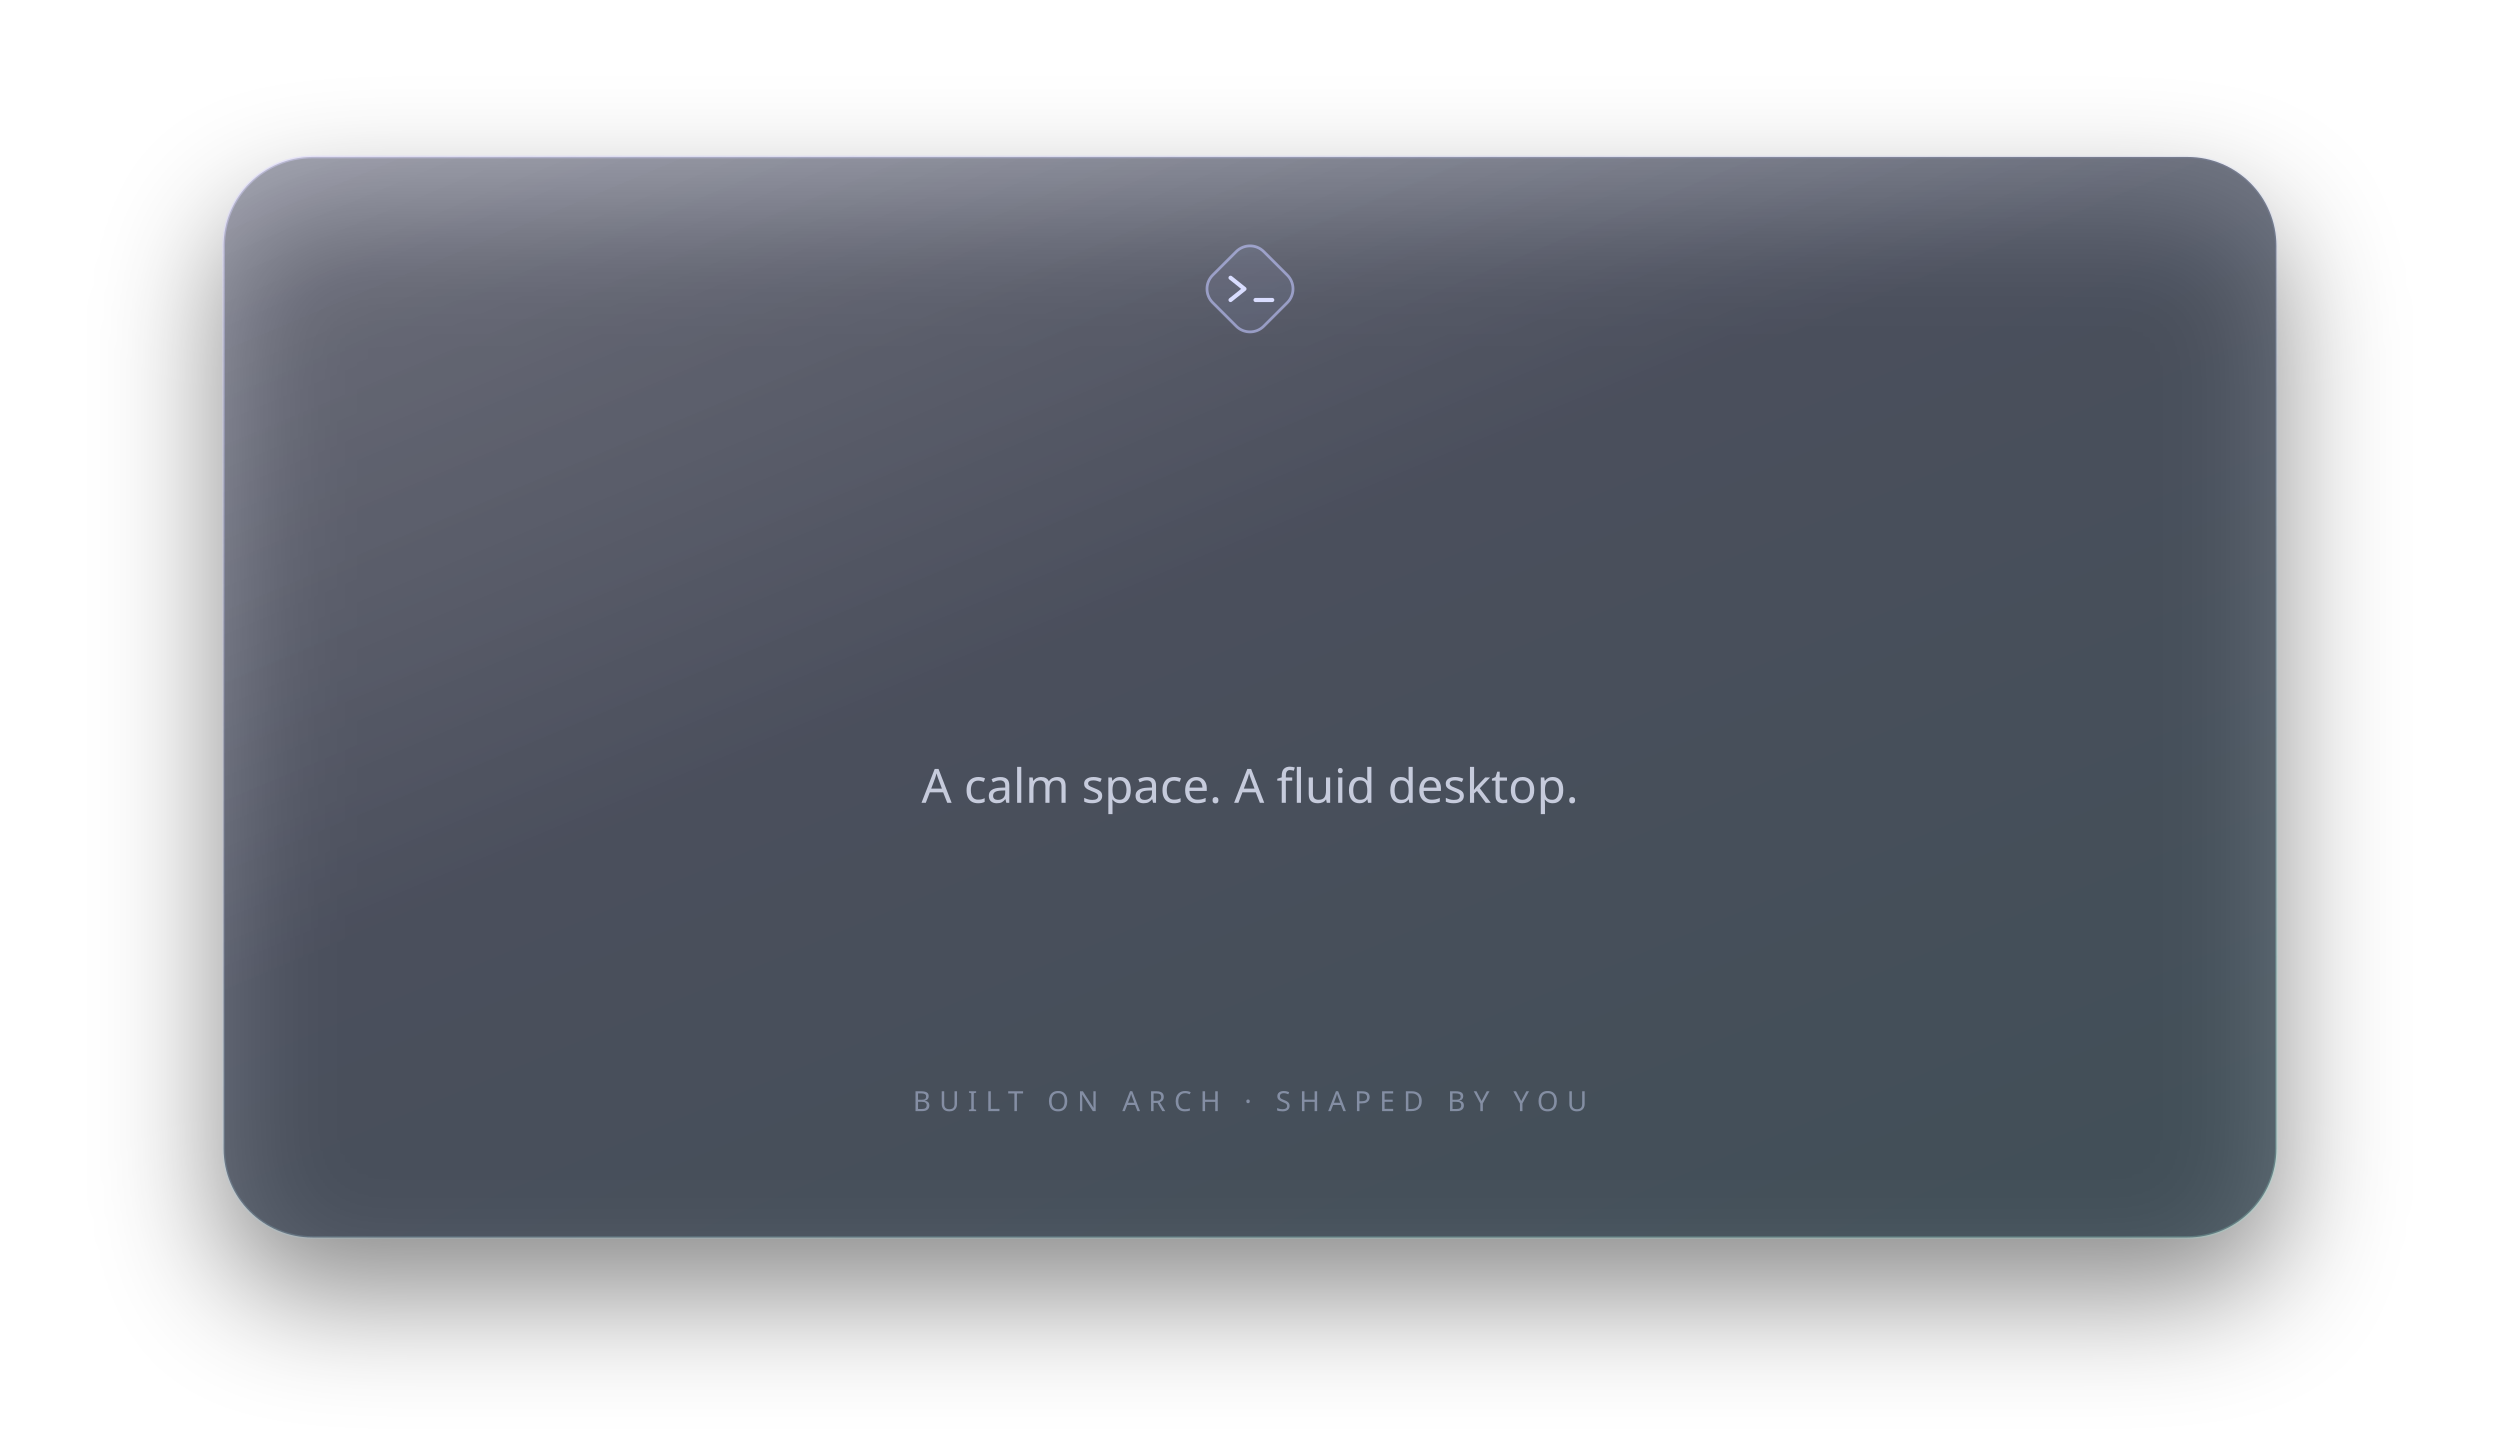
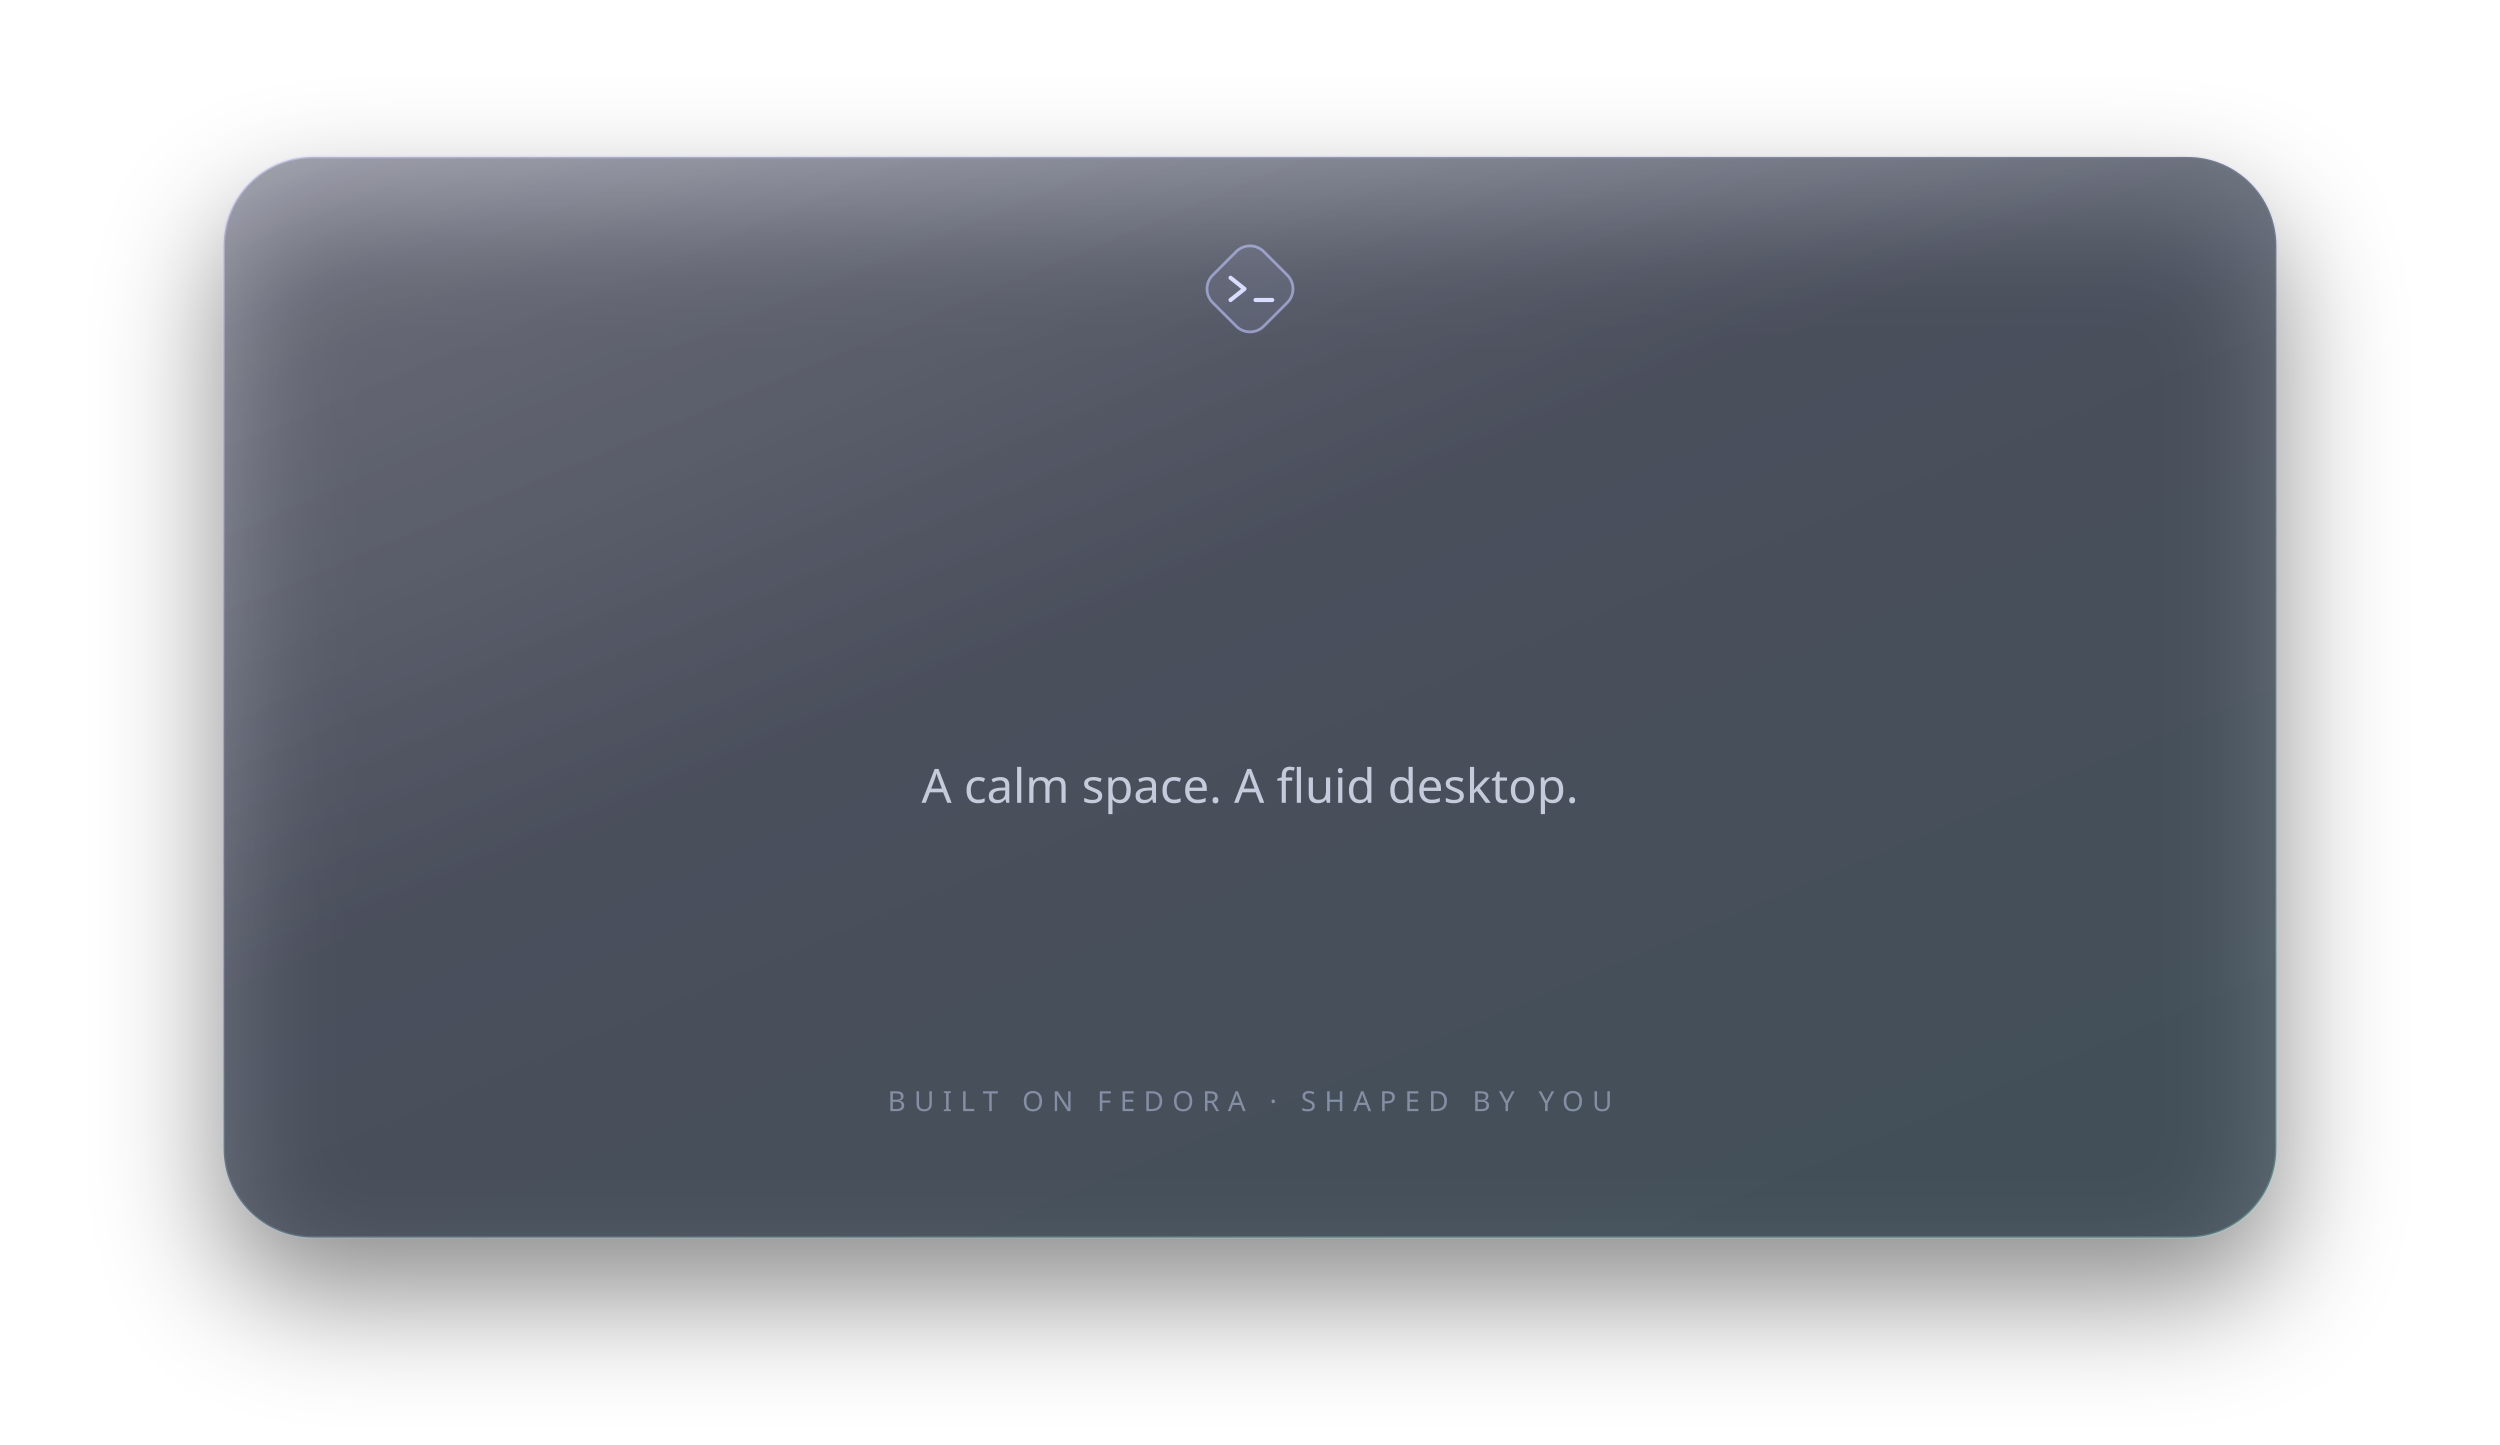
<svg xmlns="http://www.w3.org/2000/svg" width="900" height="520" viewBox="0 0 900 520">
  <defs>
    <linearGradient id="glass" x1="0" y1="0" x2=".8" y2="1">
      <stop stop-color="#4d5068" stop-opacity=".5" />
      <stop offset=".48" stop-color="#242b40" stop-opacity=".64" />
      <stop offset="1" stop-color="#182c3a" stop-opacity=".64" />
    </linearGradient>
    <linearGradient id="rim" x2=".6" y2="1">
      <stop stop-color="#dad5ff" stop-opacity=".46" />
      <stop offset=".4" stop-color="#b4befe" stop-opacity=".12" />
      <stop offset="1" stop-color="#94e2d5" stop-opacity=".24" />
    </linearGradient>
    <linearGradient id="edge">
      <stop stop-color="#b4befe" stop-opacity="0" />
      <stop offset=".5" stop-color="#d7d9ff" stop-opacity=".72" />
      <stop offset="1" stop-color="#b4befe" stop-opacity="0" />
    </linearGradient>
    <filter id="shadow" x="-.3" y="-.3" width="1.6" height="1.8">
      <feGaussianBlur stdDeviation="22" />
    </filter>
  </defs>
  <rect x="80" y="76" width="740" height="390" rx="32" fill="#000" opacity=".45" filter="url(#shadow)" />
  <rect x="80.5" y="56.5" width="739" height="389" rx="32" fill="url(#glass)" stroke="url(#rim)" />
  <path d="M124 57 H776" stroke="url(#edge)" />
  <g transform="translate(450 104)">
    <rect x="-13" y="-13" width="26" height="26" rx="7" transform="rotate(45)" fill="#b4befe" fill-opacity=".08" stroke="#c2c7ff" stroke-opacity=".6" />
    <path d="M-7 -4 L-2 0 L-7 4 M2 4 H8" fill="none" stroke="#d9ddff" stroke-width="1.5" stroke-linecap="round" stroke-linejoin="round" />
  </g>
  <text x="450" y="289" text-anchor="middle" font-family="Noto Sans, sans-serif" font-size="17" fill="#c6cbdc">A calm space. A fluid desktop.</text>
-   <text x="450" y="400" text-anchor="middle" font-family="Noto Sans, sans-serif" font-size="10" letter-spacing="3" fill="#a1acc6" opacity=".68">BUILT ON ARCH · SHAPED BY YOU</text>
+   <text x="450" y="400" text-anchor="middle" font-family="Noto Sans, sans-serif" font-size="10" letter-spacing="3" fill="#a1acc6" opacity=".68">BUILT ON FEDORA · SHAPED BY YOU</text>
</svg>
